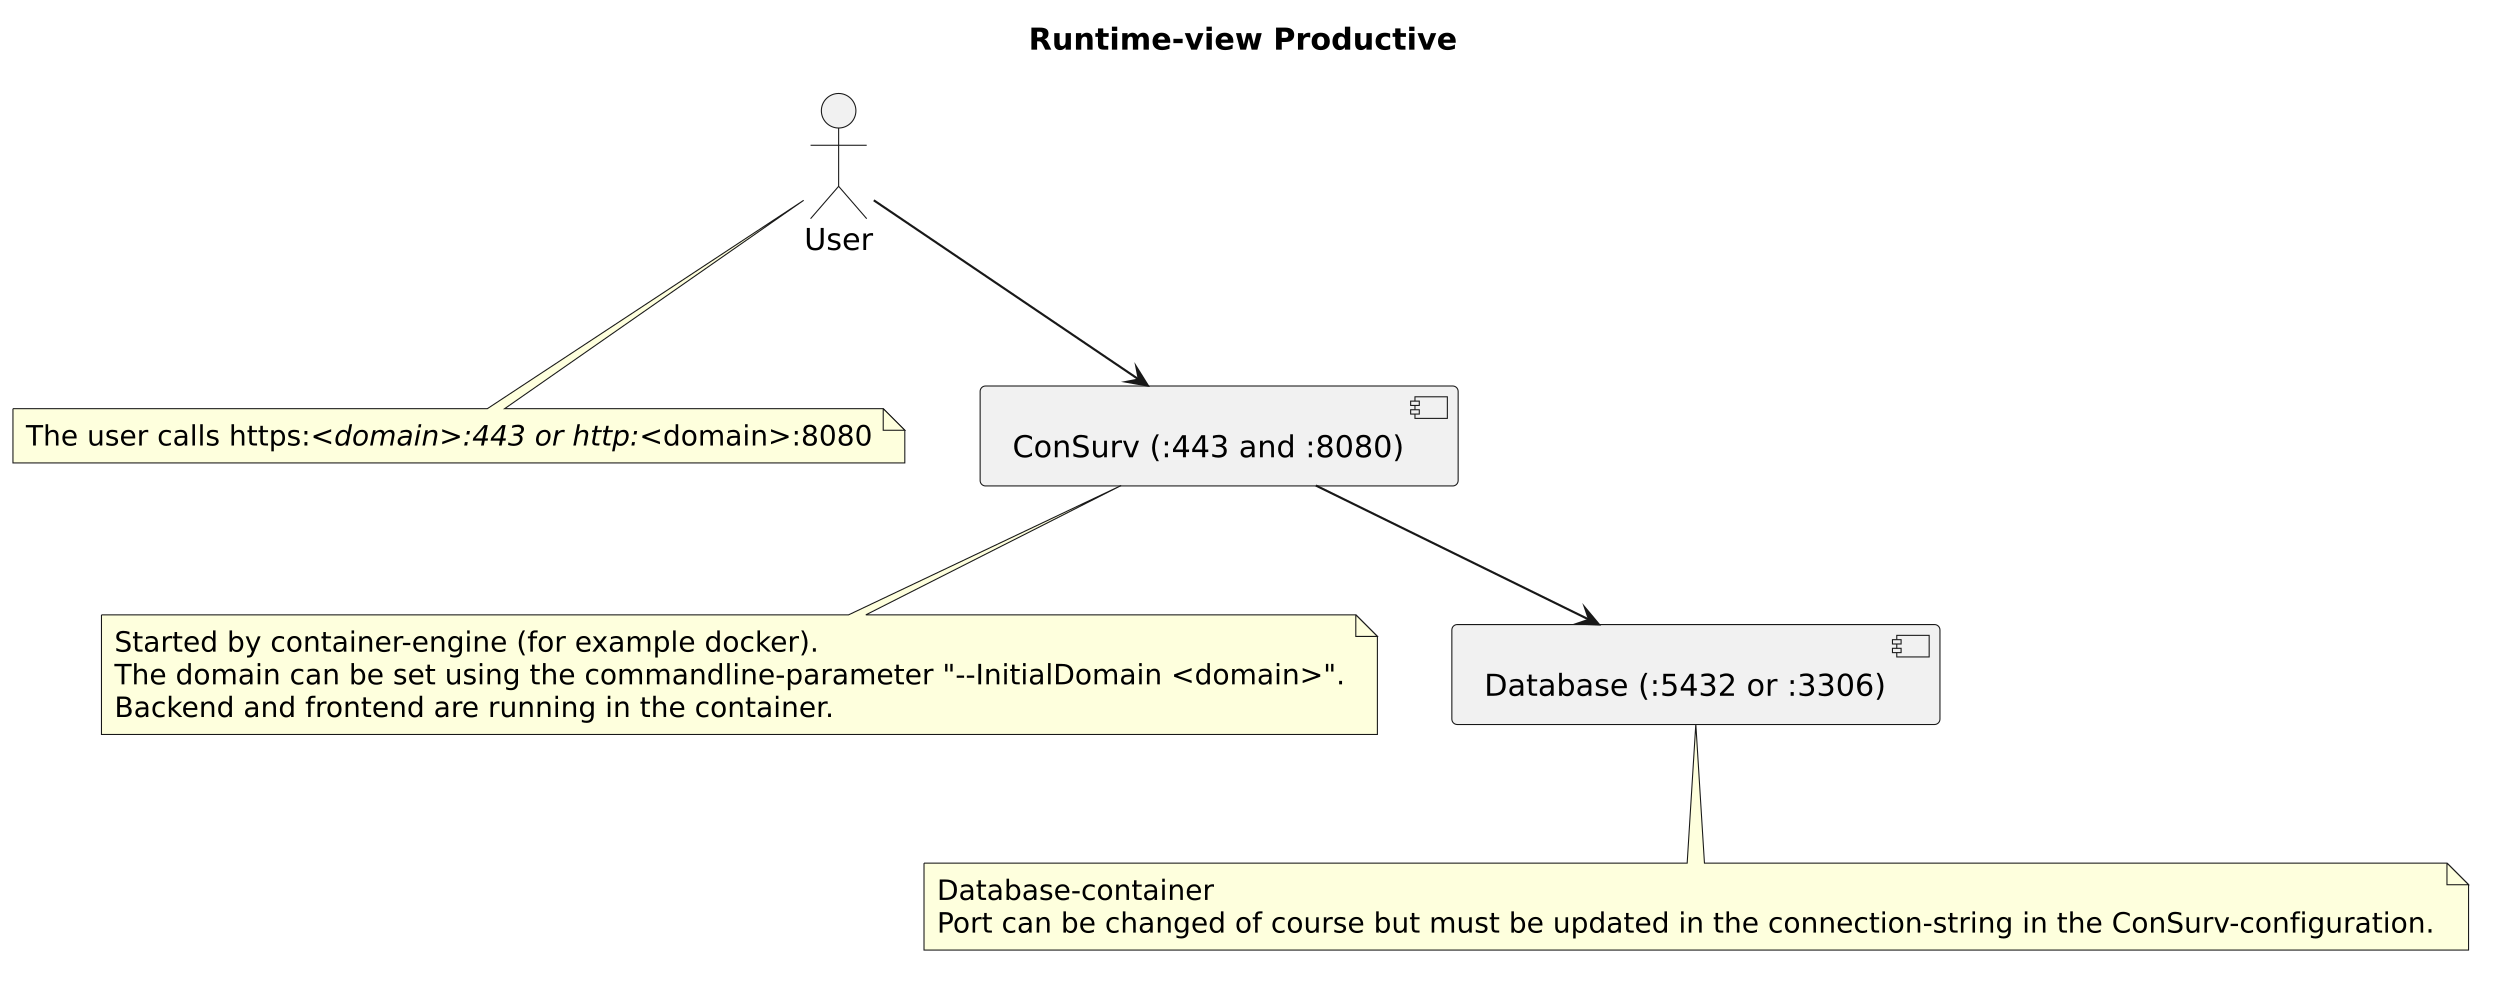
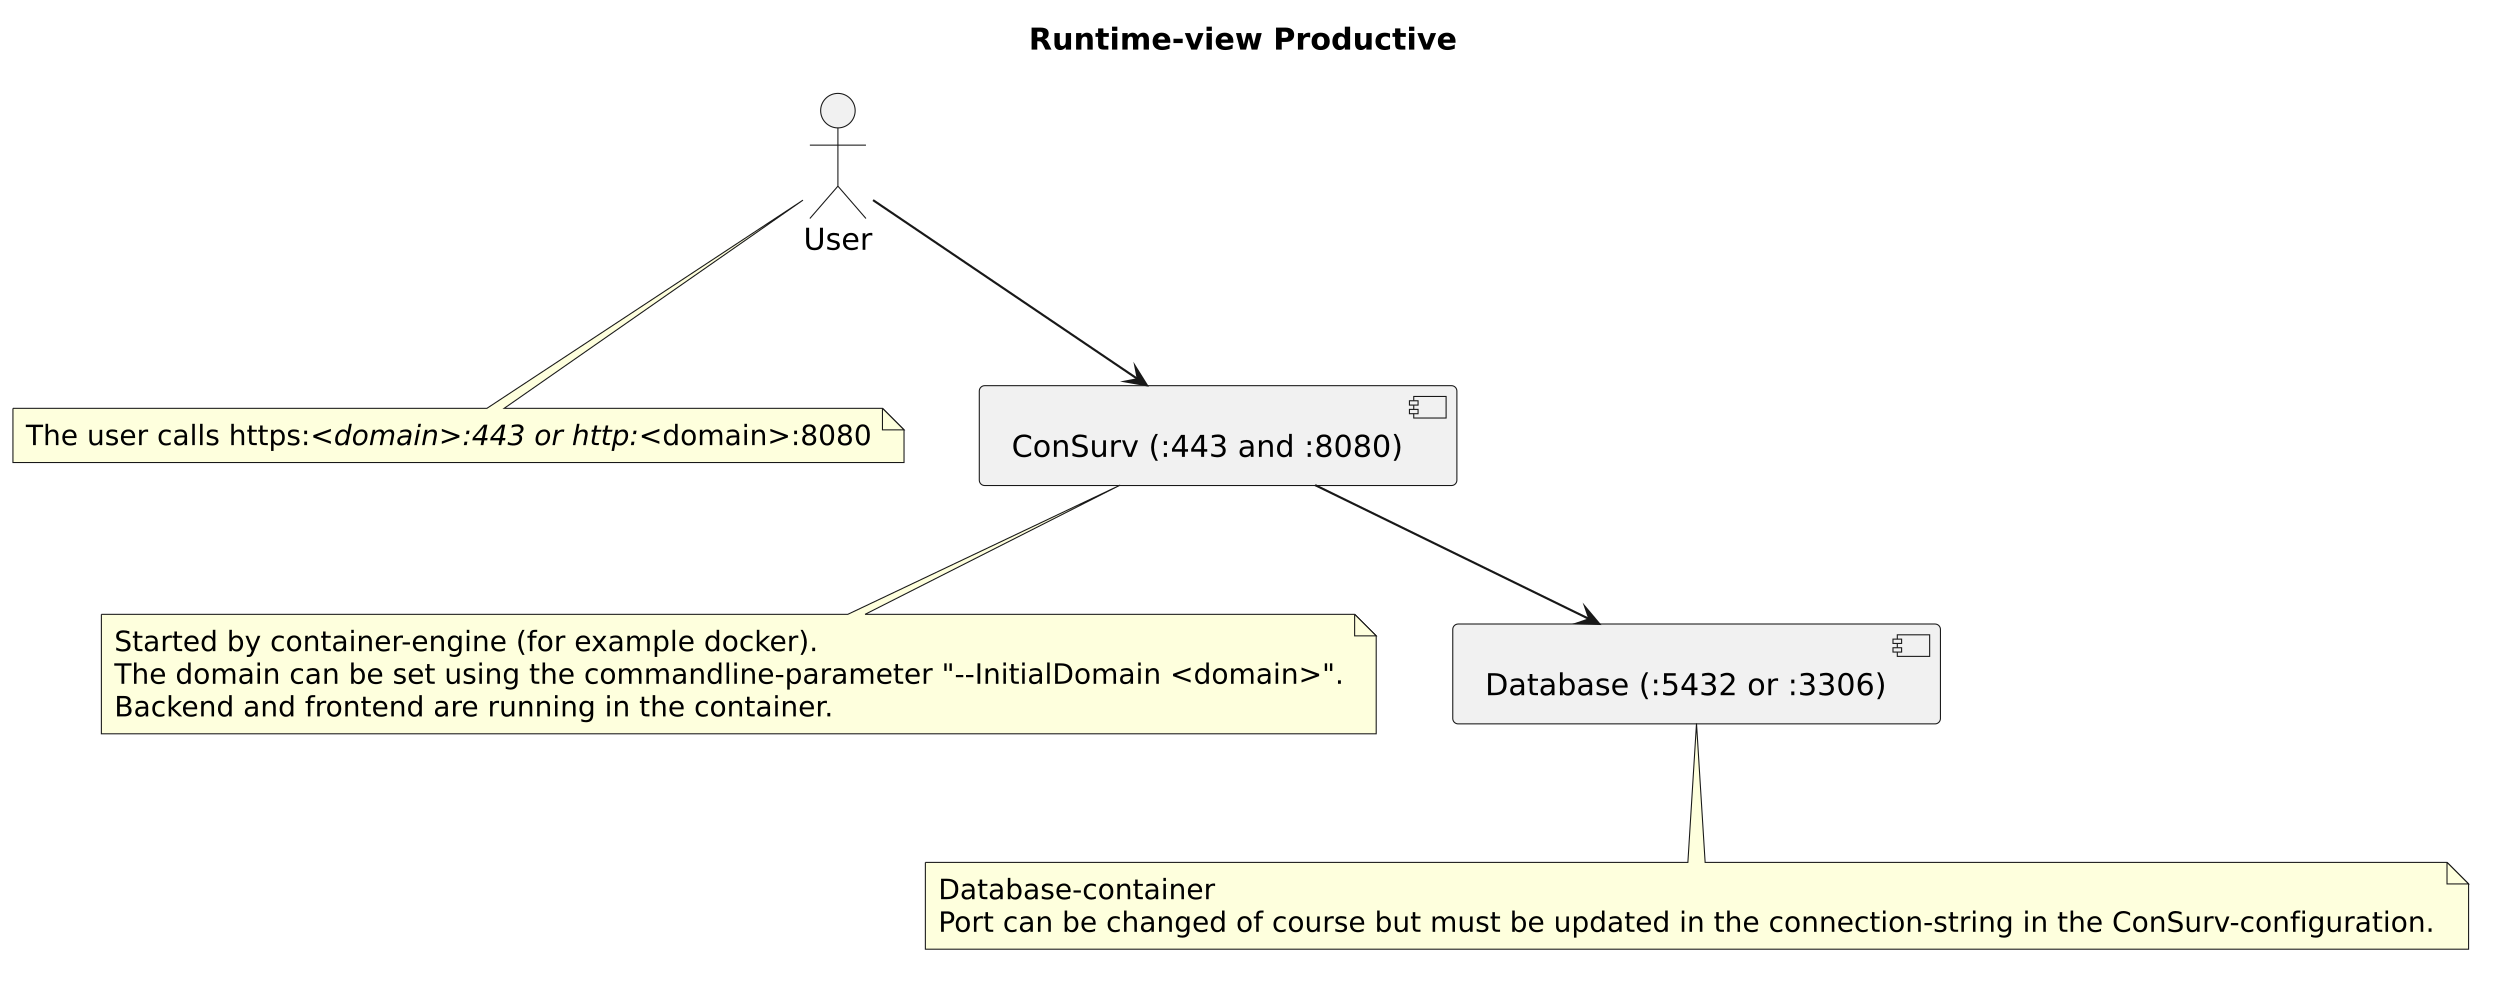
- <svg xmlns="http://www.w3.org/2000/svg" contentStyleType="text/css" data-diagram-type="DESCRIPTION" height="455px" preserveAspectRatio="none" style="width:1158px;height:455px;background:#FFFFFF;" version="1.1" viewBox="0 0 1158 455" width="1158px" zoomAndPan="magnify">
+ <svg xmlns="http://www.w3.org/2000/svg" contentStyleType="text/css" data-diagram-type="DESCRIPTION" height="455px" preserveAspectRatio="none" style="width:1159px;height:455px;background:#FFFFFF;" version="1.1" viewBox="0 0 1159 455" width="1159px" zoomAndPan="magnify">
  <defs />
  <g>
    <g class="title" data-source-line="1">
-       <text fill="#000000" font-family="'DejaVu Sans'" font-size="14" font-weight="700" lengthAdjust="spacing" textLength="198.509" x="476.462" y="22.995">Runtime-view Productive</text>
+       <text fill="#000000" font-family="'DejaVu Sans'" font-size="14" font-weight="700" lengthAdjust="spacing" textLength="198.509" x="476.962" y="22.995">Runtime-view Productive</text>
    </g>
    <g class="entity" data-qualified-name="user" data-source-line="3" id="ent0001">
      <ellipse cx="388.455" cy="51.297" fill="#F1F1F1" rx="8" ry="8" style="stroke:#181818;stroke-width:0.5;" />
      <path d="M388.455,59.297 L388.455,86.297 M375.455,67.297 L401.455,67.297 M388.455,86.297 L375.455,101.297 M388.455,86.297 L401.455,101.297" fill="none" style="stroke:#181818;stroke-width:0.5;" />
      <text fill="#000000" font-family="'DejaVu Sans'" font-size="14" lengthAdjust="spacing" textLength="31.91" x="372.5" y="115.792">User</text>
    </g>
    <g class="entity" data-qualified-name="UserNote" data-source-line="5" id="ent0002">
      <path d="M6,189.297 L6,214.43 A0,0 0 0 0 6,214.43 L419.107,214.43 A0,0 0 0 0 419.107,214.43 L419.107,199.297 L409.107,189.297 L233.74,189.297 L372.26,92.777 L225.74,189.297 L6,189.297 A0,0 0 0 0 6,189.297" fill="#FEFFDD" style="stroke:#181818;stroke-width:0.5;" />
      <path d="M409.107,189.297 L409.107,199.297 L419.107,199.297 L409.107,189.297" fill="#FEFFDD" style="stroke:#181818;stroke-width:0.5;" />
      <text fill="#000000" font-family="'DejaVu Sans'" font-size="13" lengthAdjust="spacing" textLength="131.879" x="12" y="206.364">The user calls https:</text>
      <text fill="#000000" font-family="'DejaVu Sans'" font-size="13" font-style="italic" lengthAdjust="spacing" textLength="152.293" x="143.879" y="206.364">&lt;domain&gt;:443 or http:</text>
      <text fill="#000000" font-family="'DejaVu Sans'" font-size="13" lengthAdjust="spacing" textLength="107.936" x="296.172" y="206.364">&lt;domain&gt;:8080</text>
    </g>
    <g class="entity" data-qualified-name="ConSurv" data-source-line="9" id="ent0004">
      <rect fill="#F1F1F1" height="46.297" rx="2.5" ry="2.5" style="stroke:#181818;stroke-width:0.5;" width="221.412" x="454" y="178.797" />
      <rect fill="#F1F1F1" height="10" style="stroke:#181818;stroke-width:0.5;" width="15" x="655.412" y="183.797" />
      <rect fill="#F1F1F1" height="2" style="stroke:#181818;stroke-width:0.5;" width="4" x="653.412" y="185.797" />
      <rect fill="#F1F1F1" height="2" style="stroke:#181818;stroke-width:0.5;" width="4" x="653.412" y="189.797" />
      <text fill="#000000" font-family="'DejaVu Sans'" font-size="14" lengthAdjust="spacing" textLength="181.412" x="469" y="211.792">ConSurv (:443 and :8080)</text>
    </g>
    <g class="entity" data-qualified-name="ConSurvNote" data-source-line="11" id="ent0005">
      <path d="M47,284.797 L47,340.195 A0,0 0 0 0 47,340.195 L638.007,340.195 A0,0 0 0 0 638.007,340.195 L638.007,294.797 L628.007,284.797 L401.05,284.797 L519.31,224.887 L393.05,284.797 L47,284.797 A0,0 0 0 0 47,284.797" fill="#FEFFDD" style="stroke:#181818;stroke-width:0.5;" />
      <path d="M628.007,284.797 L628.007,294.797 L638.007,294.797 L628.007,284.797" fill="#FEFFDD" style="stroke:#181818;stroke-width:0.5;" />
      <text fill="#000000" font-family="'DejaVu Sans'" font-size="13" lengthAdjust="spacing" textLength="327.799" x="53" y="301.864">Started by container-engine (for example docker).</text>
      <text fill="#000000" font-family="'DejaVu Sans'" font-size="13" lengthAdjust="spacing" textLength="570.007" x="53" y="316.997">The domain can be set using the commandline-parameter "--InitialDomain &lt;domain&gt;".</text>
      <text fill="#000000" font-family="'DejaVu Sans'" font-size="13" lengthAdjust="spacing" textLength="335.524" x="53" y="332.129">Backend and frontend are running in the container.</text>
    </g>
    <g class="entity" data-qualified-name="ConSurvDatabase" data-source-line="17" id="ent0007">
-       <rect fill="#F1F1F1" height="46.297" rx="2.5" ry="2.5" style="stroke:#181818;stroke-width:0.5;" width="226.088" x="672.5" y="289.297" />
-       <rect fill="#F1F1F1" height="10" style="stroke:#181818;stroke-width:0.5;" width="15" x="878.588" y="294.297" />
-       <rect fill="#F1F1F1" height="2" style="stroke:#181818;stroke-width:0.5;" width="4" x="876.588" y="296.297" />
-       <rect fill="#F1F1F1" height="2" style="stroke:#181818;stroke-width:0.5;" width="4" x="876.588" y="300.297" />
-       <text fill="#000000" font-family="'DejaVu Sans'" font-size="14" lengthAdjust="spacing" textLength="186.088" x="687.5" y="322.292">Database (:5432 or :3306)</text>
+       <rect fill="#F1F1F1" height="46.297" rx="2.5" ry="2.5" style="stroke:#181818;stroke-width:0.5;" width="226.088" x="673.5" y="289.297" />
+       <rect fill="#F1F1F1" height="10" style="stroke:#181818;stroke-width:0.5;" width="15" x="879.588" y="294.297" />
+       <rect fill="#F1F1F1" height="2" style="stroke:#181818;stroke-width:0.5;" width="4" x="877.588" y="296.297" />
+       <rect fill="#F1F1F1" height="2" style="stroke:#181818;stroke-width:0.5;" width="4" x="877.588" y="300.297" />
+       <text fill="#000000" font-family="'DejaVu Sans'" font-size="14" lengthAdjust="spacing" textLength="186.088" x="688.5" y="322.292">Database (:5432 or :3306)</text>
    </g>
    <g class="entity" data-qualified-name="ConSurvDatabaseNote" data-source-line="19" id="ent0008">
-       <path d="M428,399.797 L428,440.062 A0,0 0 0 0 428,440.062 L1143.434,440.062 A0,0 0 0 0 1143.434,440.062 L1143.434,409.797 L1133.434,399.797 L789.5,399.797 L785.5,335.417 L781.5,399.797 L428,399.797 A0,0 0 0 0 428,399.797" fill="#FEFFDD" style="stroke:#181818;stroke-width:0.5;" />
-       <path d="M1133.434,399.797 L1133.434,409.797 L1143.434,409.797 L1133.434,399.797" fill="#FEFFDD" style="stroke:#181818;stroke-width:0.5;" />
-       <text fill="#000000" font-family="'DejaVu Sans'" font-size="13" lengthAdjust="spacing" textLength="128.318" x="434" y="416.864">Database-container</text>
-       <text fill="#000000" font-family="'DejaVu Sans'" font-size="13" lengthAdjust="spacing" textLength="694.434" x="434" y="431.997">Port can be changed of course but must be updated in the connection-string in the ConSurv-configuration.</text>
+       <path d="M429,399.797 L429,440.062 A0,0 0 0 0 429,440.062 L1144.434,440.062 A0,0 0 0 0 1144.434,440.062 L1144.434,409.797 L1134.434,399.797 L790.5,399.797 L786.5,335.417 L782.5,399.797 L429,399.797 A0,0 0 0 0 429,399.797" fill="#FEFFDD" style="stroke:#181818;stroke-width:0.5;" />
+       <path d="M1134.434,399.797 L1134.434,409.797 L1144.434,409.797 L1134.434,399.797" fill="#FEFFDD" style="stroke:#181818;stroke-width:0.5;" />
+       <text fill="#000000" font-family="'DejaVu Sans'" font-size="13" lengthAdjust="spacing" textLength="128.318" x="435" y="416.864">Database-container</text>
+       <text fill="#000000" font-family="'DejaVu Sans'" font-size="13" lengthAdjust="spacing" textLength="694.434" x="435" y="431.997">Port can be changed of course but must be updated in the connection-string in the ConSurv-configuration.</text>
    </g>
    <g class="link" data-entity-1="ent0001" data-entity-2="ent0004" data-link-type="dependency" data-source-line="24" id="lnk10">
      <path d="M404.74,92.777 C433.51,112.227 489.778,150.276 527.508,175.786" fill="none" id="user-to-ConSurv" style="stroke:#181818;stroke-width:1;" />
      <polygon fill="#181818" points="531.65,178.587,526.435,170.232,527.508,175.786,521.954,176.86,531.65,178.587" style="stroke:#181818;stroke-width:1;stroke-linejoin:miter;stroke-miterlimit:10;" />
    </g>
    <g class="link" data-entity-1="ent0004" data-entity-2="ent0007" data-link-type="dependency" data-source-line="25" id="lnk11">
-       <path d="M609.49,224.887 C647.73,243.657 697.861,268.274 736.082,287.034" fill="none" id="ConSurv-to-ConSurvDatabase" style="stroke:#181818;stroke-width:1;" />
-       <polygon fill="#181818" points="740.57,289.237,734.253,281.68,736.082,287.034,730.728,288.862,740.57,289.237" style="stroke:#181818;stroke-width:1;stroke-linejoin:miter;stroke-miterlimit:10;" />
+       <path d="M609.69,224.887 C648.11,243.657 698.488,268.282 736.878,287.042" fill="none" id="ConSurv-to-ConSurvDatabase" style="stroke:#181818;stroke-width:1;" />
+       <polygon fill="#181818" points="741.37,289.237,735.04,281.692,736.878,287.042,731.528,288.879,741.37,289.237" style="stroke:#181818;stroke-width:1;stroke-linejoin:miter;stroke-miterlimit:10;" />
    </g>
  </g>
</svg>
